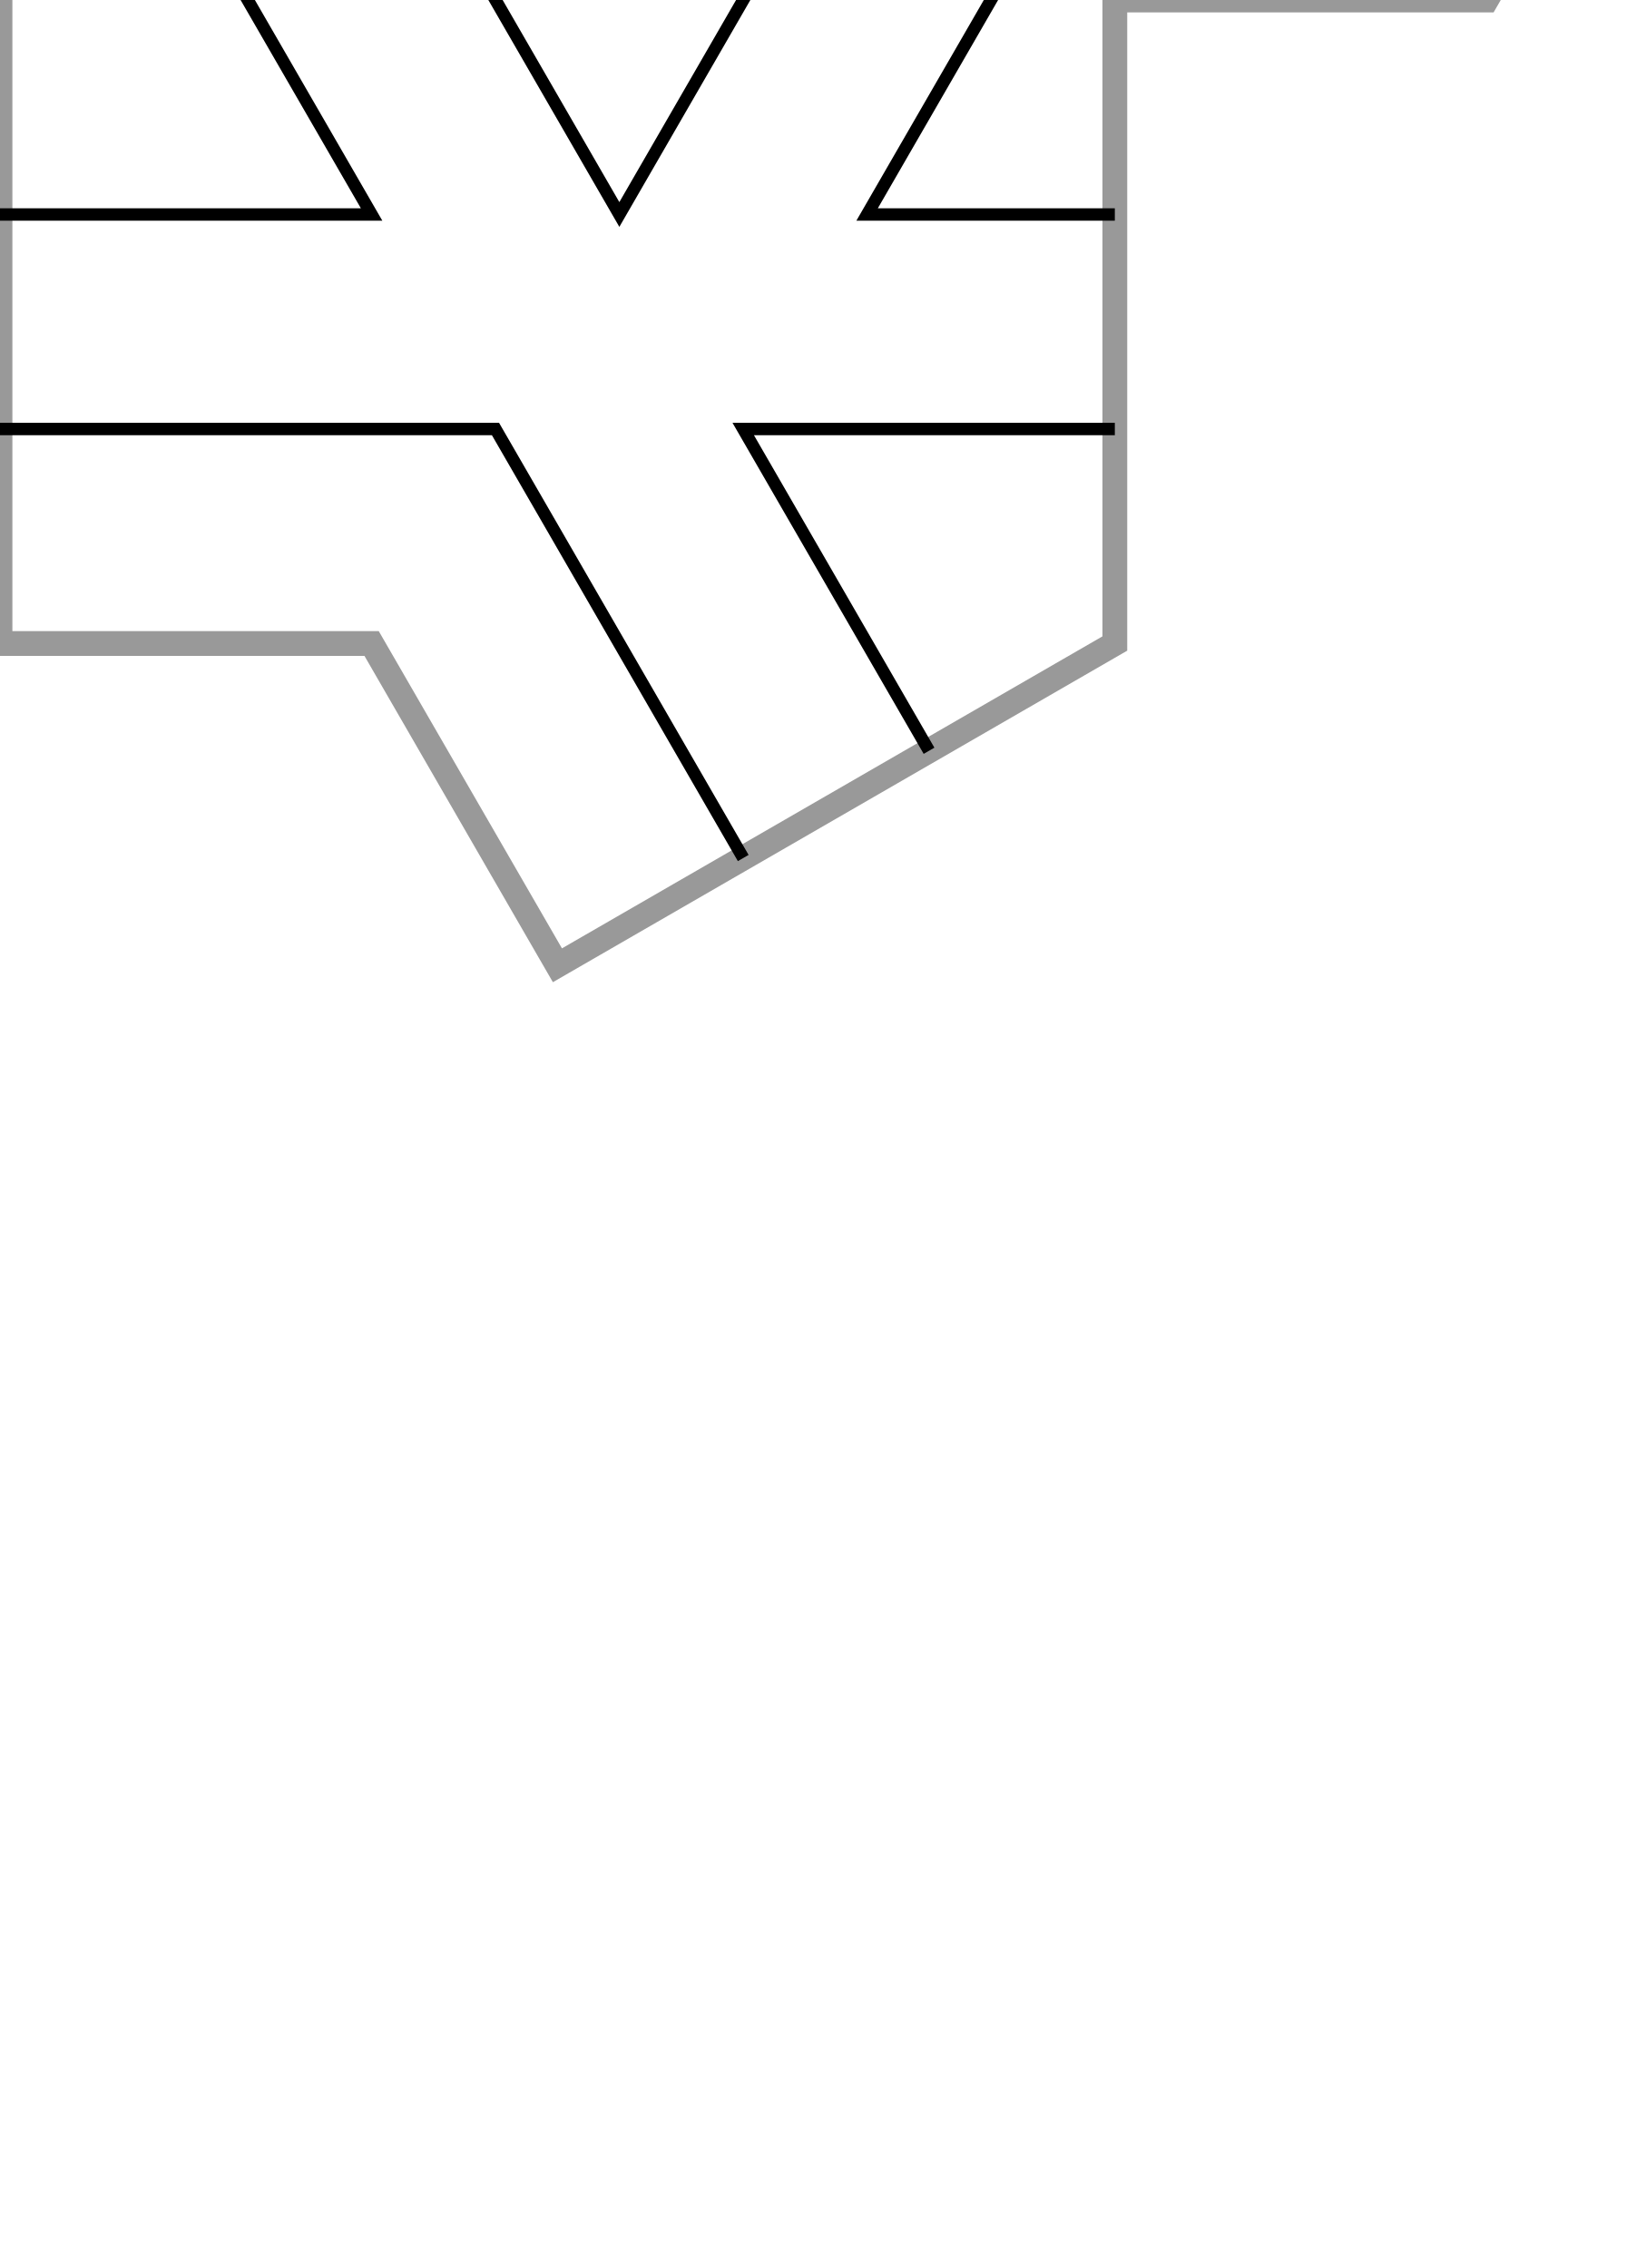
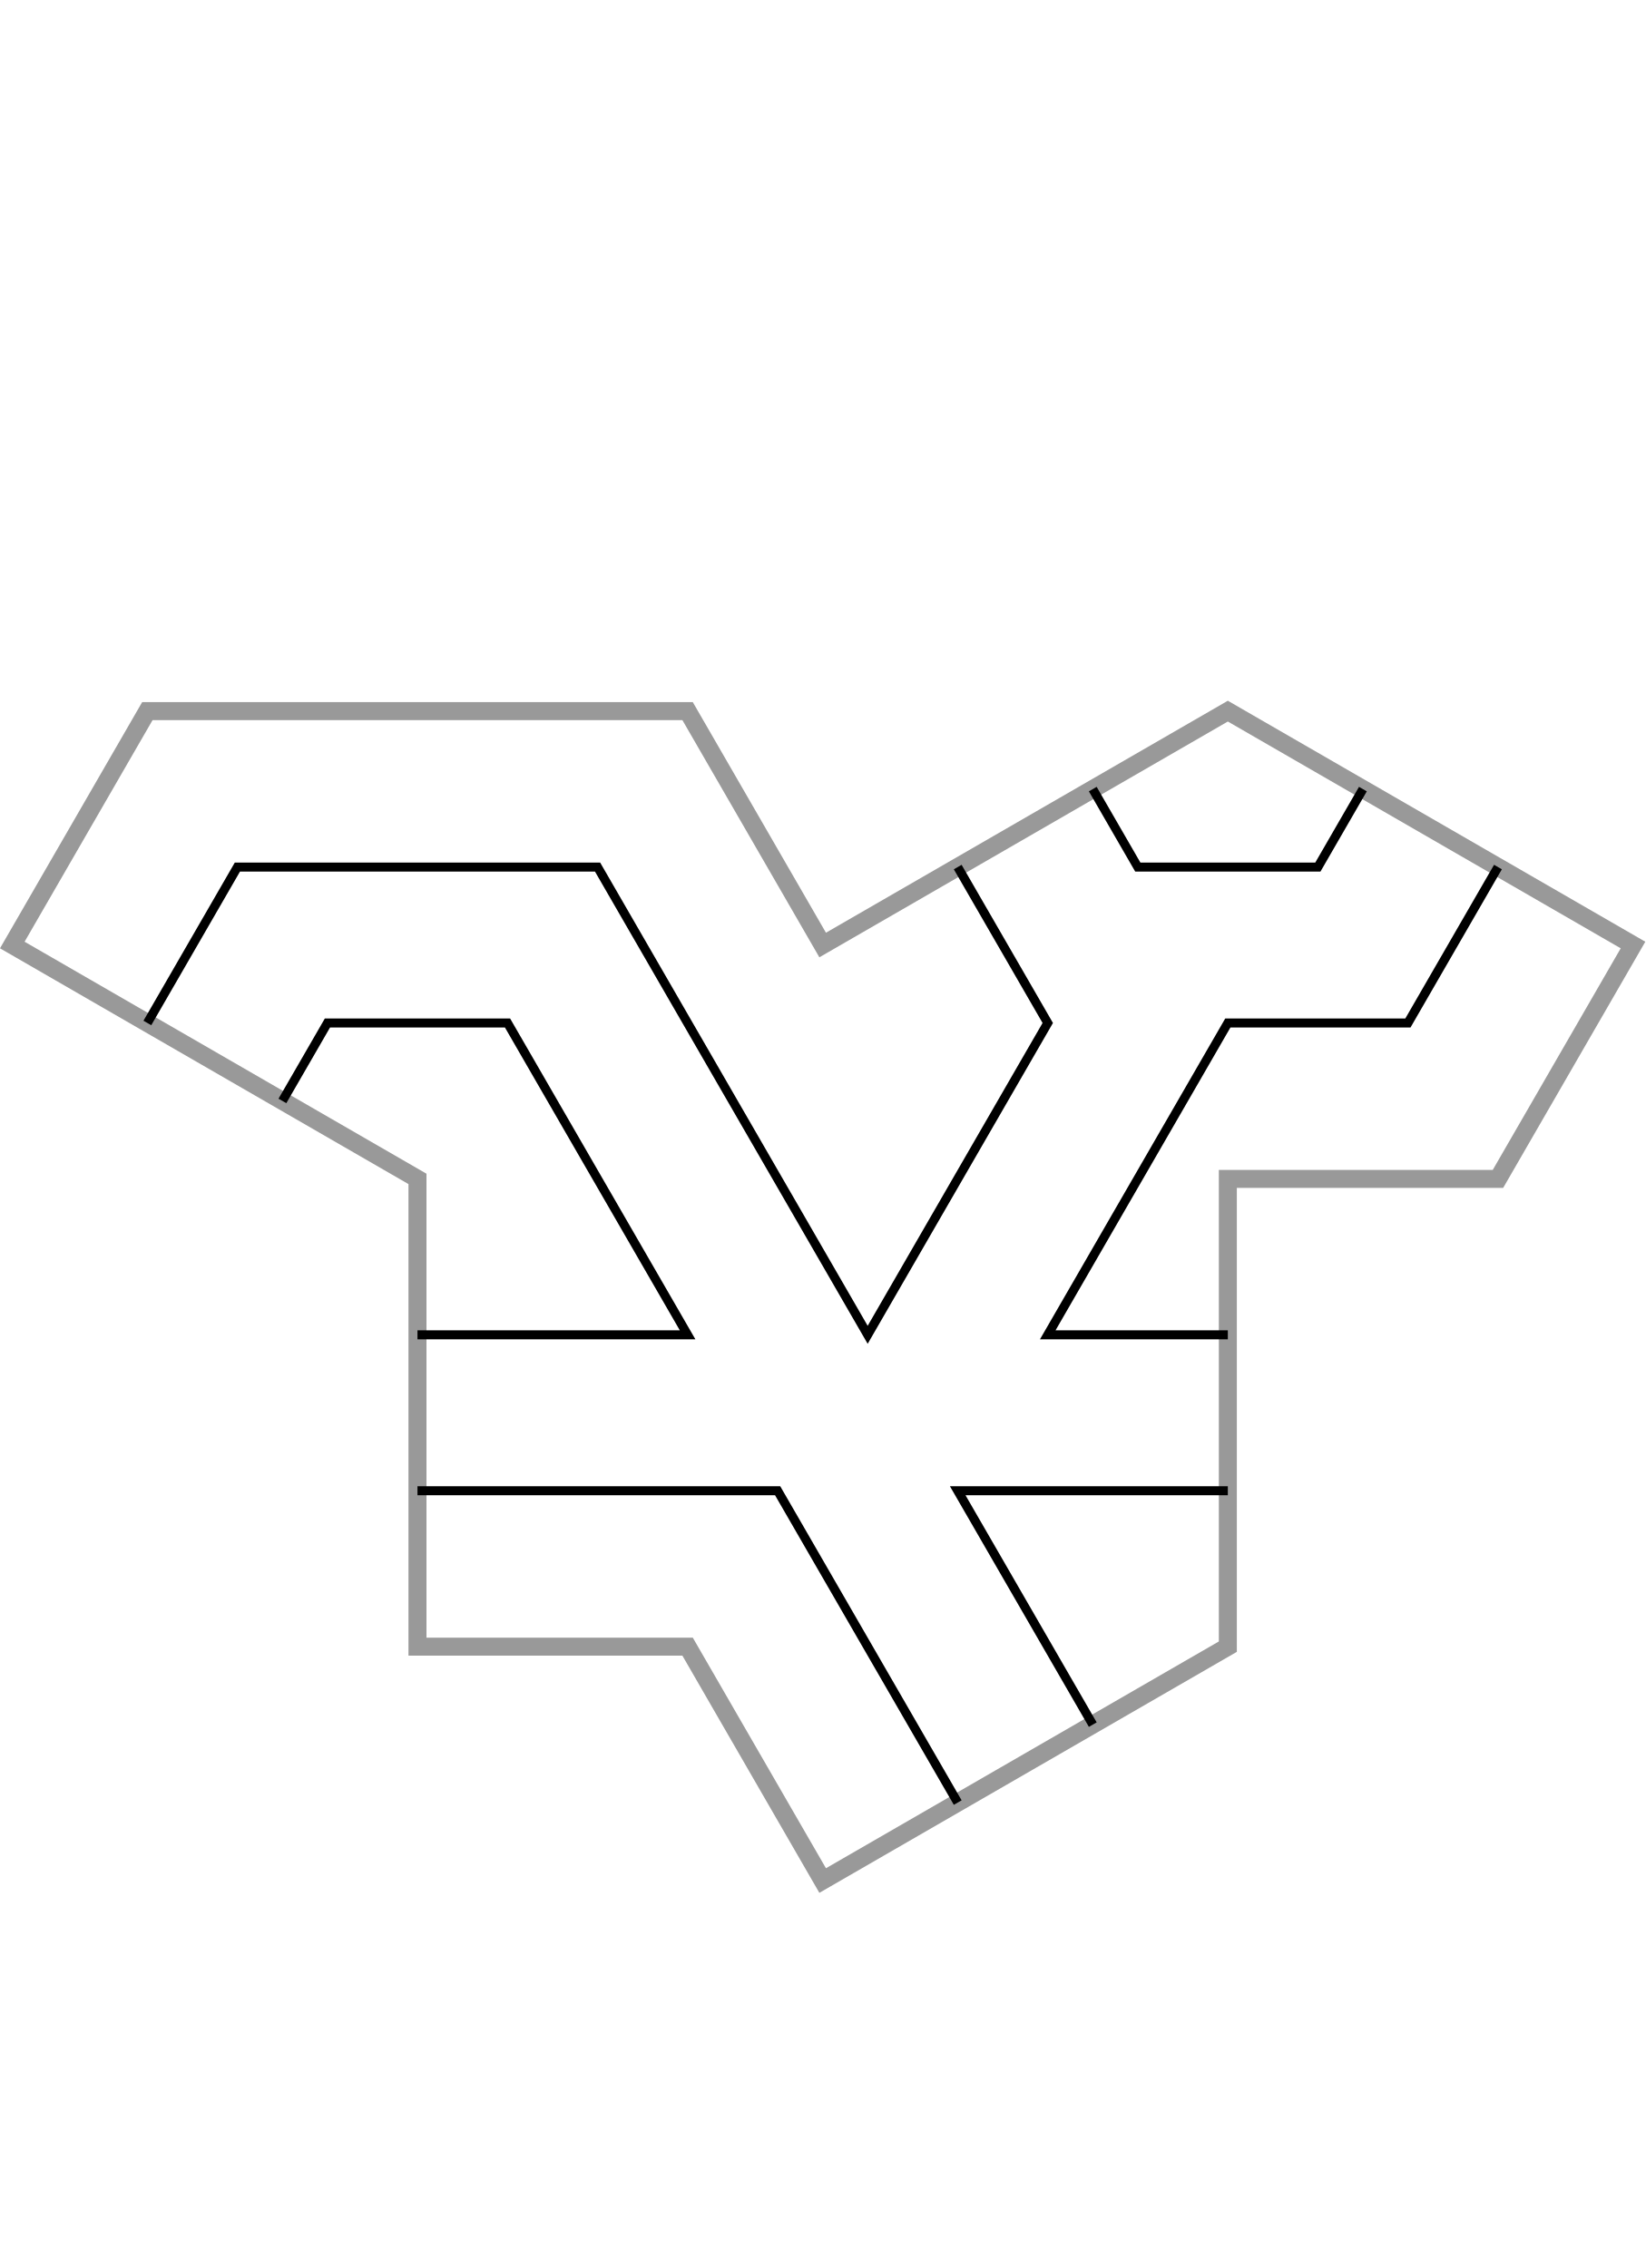
- <svg xmlns="http://www.w3.org/2000/svg" width="132.825mm" height="183.132mm" viewBox="0 0 132.825 183.132" version="1.1" id="svg5">
+ <svg xmlns="http://www.w3.org/2000/svg" width="132.825mm" height="183.132mm" viewBox="-46.366 -53.116 182.732 96.257" version="1.1" id="svg5">
  <defs id="defs2" />
  <g id="layer1" transform="translate(-24.41474,76.56603)">
    <g id="g1594">
-       <g id="g443" transform="matrix(0,-1,-1,0,84.41474,27.35703)">
+       <g id="g443" transform="matrix(0,-1,-1,0,84.41476,27.35703)">
        <path style="opacity:1;fill:none;stroke:#999999;stroke-width:2;stroke-opacity:1;stop-color:#000000" d="M 103.923,60 129.904,105 155.885,90 V 30 l -25.981,-15 25.981,-45 -25.981,-45 -25.981,15 V -30 H 51.962 L 25.981,15 51.962,30 v 30 z" id="border" />
        <g id="dungeon">
          <path style="opacity:1;fill:none;stroke:#000000;stroke-width:1;stroke-opacity:1;stop-color:#000000" d="M 69.282,60 V 20 L 34.641,0" id="path1352" />
          <path style="opacity:1;fill:none;stroke:#000000;stroke-width:1;stroke-opacity:1;stop-color:#000000" d="M 43.301,-15 69.282,0 v -30" id="path1488" />
          <path style="opacity:1;fill:none;stroke:#000000;stroke-width:1;stroke-opacity:1;stop-color:#000000" d="m 86.603,-30 v 20 l 34.641,-20 v -20 l 17.321,-10" id="path1490" />
          <path style="opacity:1;fill:none;stroke:#000000;stroke-width:1;stroke-opacity:1;stop-color:#000000" d="m 147.224,-45 -8.66,5 V -20 l 8.66,5" id="path1492" />
          <path style="opacity:1;fill:none;stroke:#000000;stroke-width:1;stroke-opacity:1;stop-color:#000000" d="M 138.564,0 121.244,-10 86.603,10 138.564,40 V 80 L 121.244,90" id="path1494" />
          <path style="opacity:1;fill:none;stroke:#000000;stroke-width:1;stroke-opacity:1;stop-color:#000000" d="m 112.583,75 8.66,-5 V 50 L 86.603,30 v 30" id="path1496" />
        </g>
      </g>
    </g>
  </g>
</svg>
